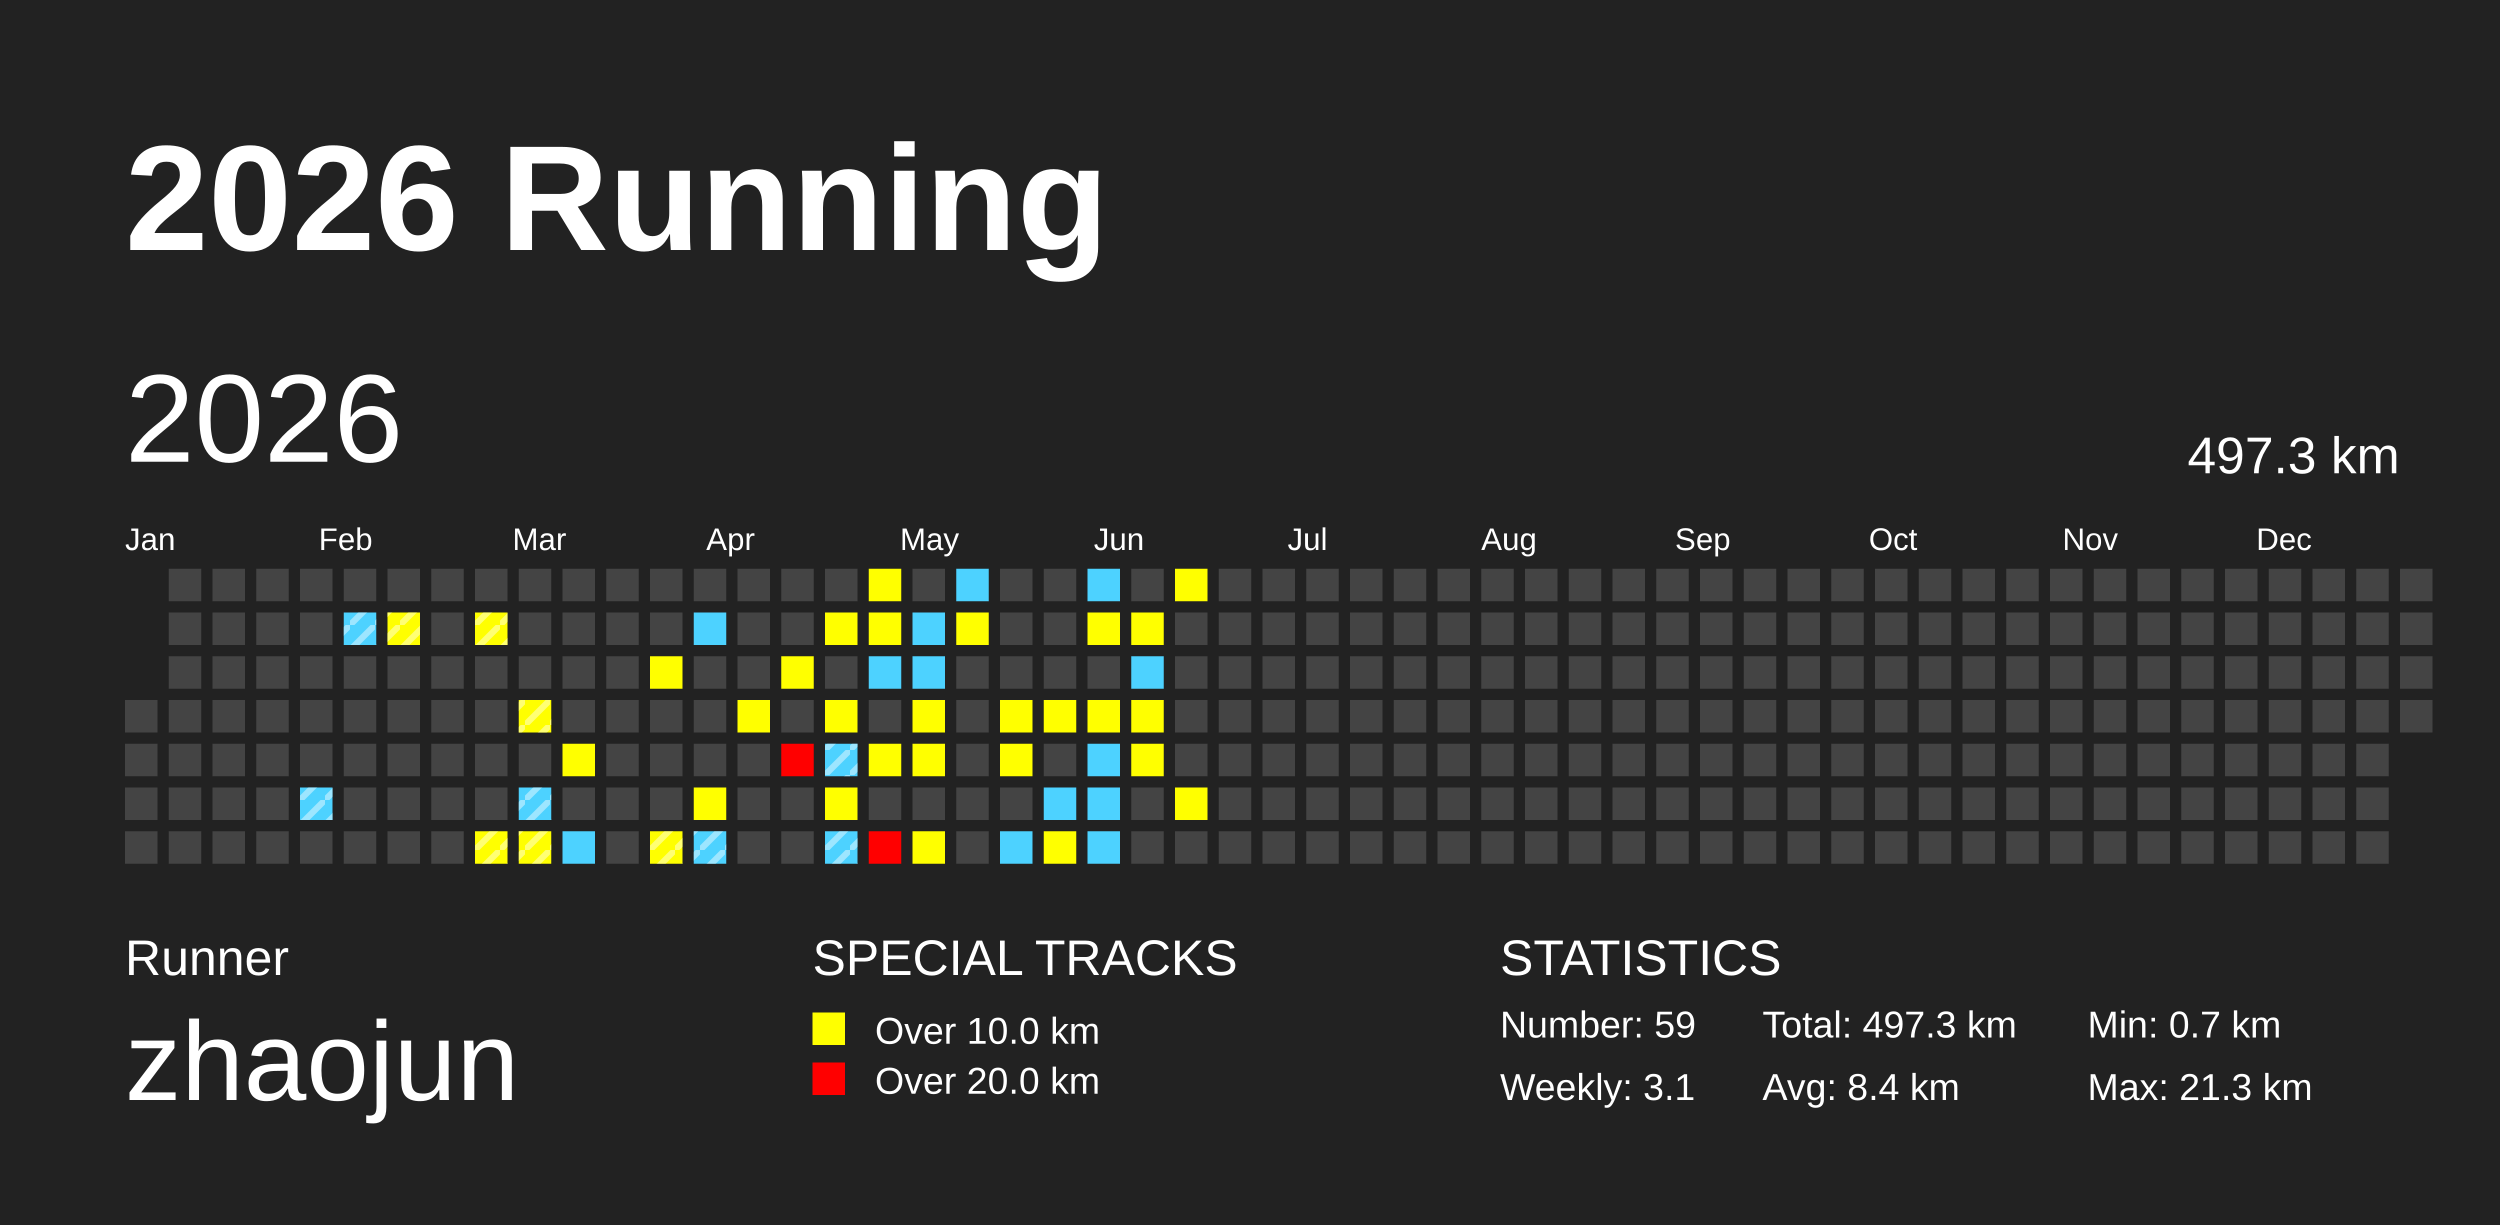
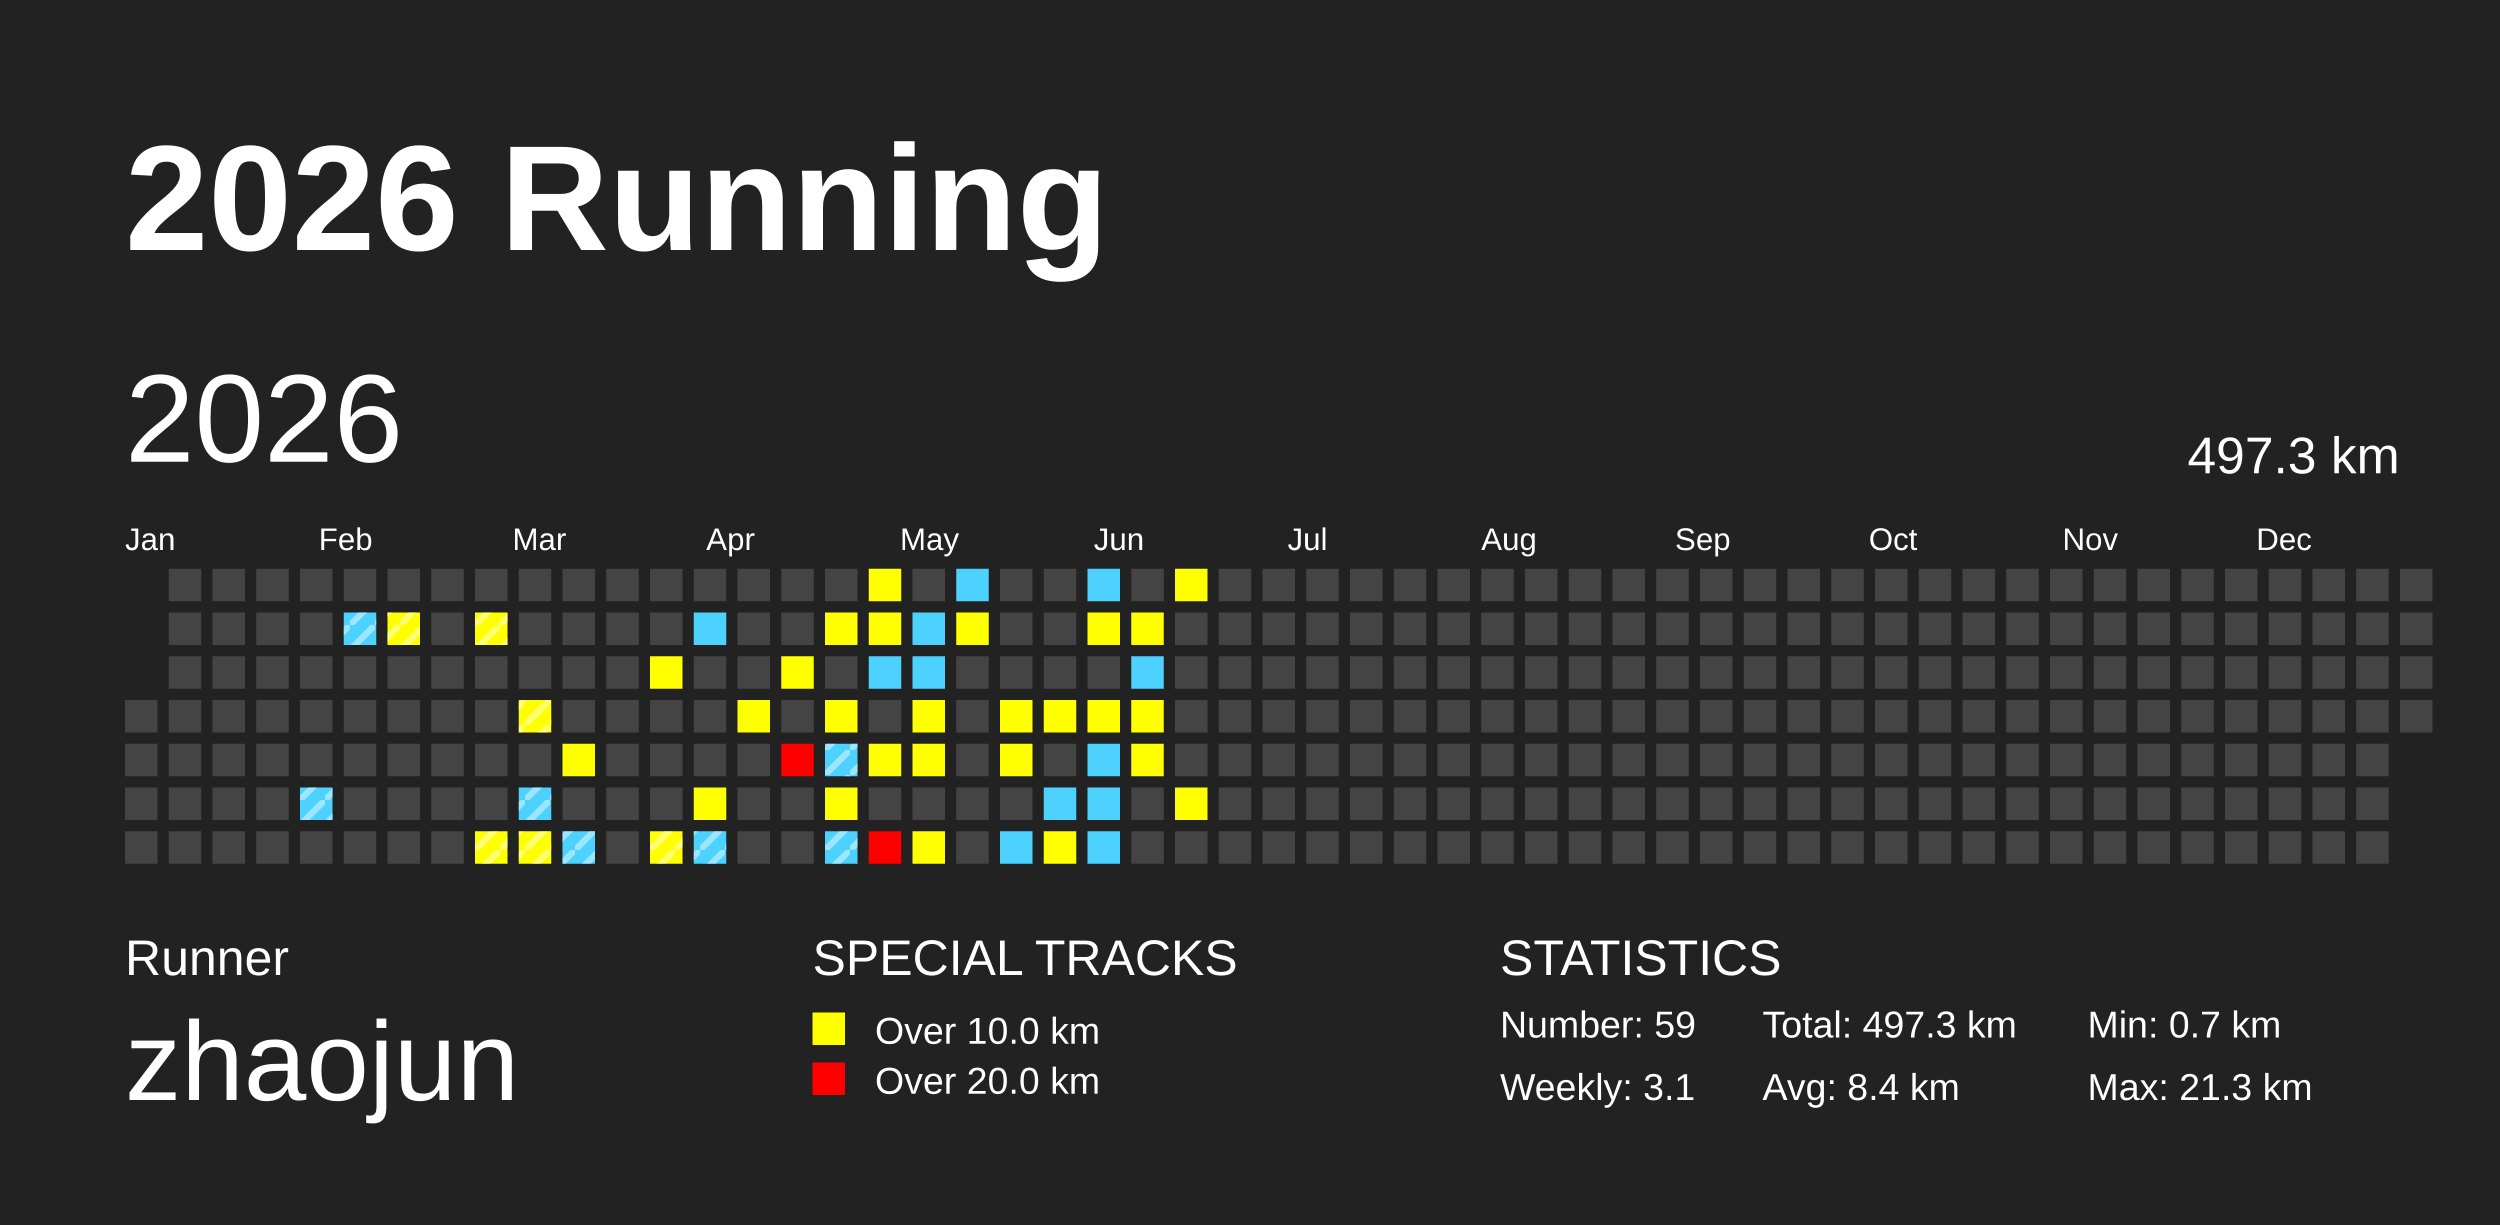
<svg xmlns="http://www.w3.org/2000/svg" baseProfile="full" height="98mm" version="1.1" viewBox="0,0,200,98" width="200mm">
  <defs>
    <pattern height="2" id="indoor-stripe" patternUnits="userSpaceOnUse" width="2">
      <line stroke="white" stroke-opacity="0.45" stroke-width="0.5" x1="0" x2="2" y1="2" y2="0" />
    </pattern>
  </defs>
  <rect fill="#222222" height="98" width="200" x="0" y="0" />
  <text fill="#FFFFFF" style="font-size:12px; font-family:Arial; font-weight:bold;" x="10" y="20">2026 Running</text>
  <text fill="#FFFFFF" style="font-size:4px; font-family:Arial" x="10" y="78">Runner</text>
  <text fill="#FFFFFF" style="font-size:9px; font-family:Arial" x="10" y="88">zhaojun</text>
  <text fill="#FFFFFF" style="font-size:4px; font-family:Arial" x="65" y="78">SPECIAL TRACKS</text>
  <rect fill="yellow" height="2.6" width="2.6" x="65" y="81" />
  <text fill="#FFFFFF" style="font-size:3px; font-family:Arial" x="70" y="83.5">Over 10.0 km</text>
  <rect fill="red" height="2.6" width="2.6" x="65" y="85" />
  <text fill="#FFFFFF" style="font-size:3px; font-family:Arial" x="70" y="87.5">Over 20.0 km</text>
  <text fill="#FFFFFF" style="font-size:4px; font-family:Arial" x="120" y="78">STATISTICS</text>
  <text fill="#FFFFFF" style="font-size:3px; font-family:Arial" x="120" y="83">Number: 59</text>
  <text fill="#FFFFFF" style="font-size:3px; font-family:Arial" x="120" y="88">Weekly: 3.1</text>
  <text fill="#FFFFFF" style="font-size:3px; font-family:Arial" x="141" y="83">Total: 497.3 km</text>
  <text fill="#FFFFFF" style="font-size:3px; font-family:Arial" x="141" y="88">Avg: 8.4 km</text>
  <text fill="#FFFFFF" style="font-size:3px; font-family:Arial" x="167" y="83">Min: 0.7 km</text>
  <text fill="#FFFFFF" style="font-size:3px; font-family:Arial" x="167" y="88">Max: 21.3 km</text>
  <text dominant-baseline="hanging" fill="#FFFFFF" style="font-size:10.0px; font-family:Arial;" x="10" y="30">2026</text>
  <text dominant-baseline="hanging" fill="#FFFFFF" style="font-size:4.125px; font-family:Arial;" x="175" y="35">497.3 km</text>
  <text fill="#FFFFFF" style="font-size:2.5px; font-family:Arial" x="10.0" y="44">Jan</text>
  <text fill="#FFFFFF" style="font-size:2.5px; font-family:Arial" x="25.5" y="44">Feb</text>
  <text fill="#FFFFFF" style="font-size:2.5px; font-family:Arial" x="41.0" y="44">Mar</text>
  <text fill="#FFFFFF" style="font-size:2.5px; font-family:Arial" x="56.5" y="44">Apr</text>
  <text fill="#FFFFFF" style="font-size:2.5px; font-family:Arial" x="72.0" y="44">May</text>
  <text fill="#FFFFFF" style="font-size:2.5px; font-family:Arial" x="87.5" y="44">Jun</text>
  <text fill="#FFFFFF" style="font-size:2.5px; font-family:Arial" x="103.0" y="44">Jul</text>
  <text fill="#FFFFFF" style="font-size:2.5px; font-family:Arial" x="118.5" y="44">Aug</text>
  <text fill="#FFFFFF" style="font-size:2.5px; font-family:Arial" x="134.0" y="44">Sep</text>
  <text fill="#FFFFFF" style="font-size:2.5px; font-family:Arial" x="149.5" y="44">Oct</text>
  <text fill="#FFFFFF" style="font-size:2.5px; font-family:Arial" x="165.0" y="44">Nov</text>
  <text fill="#FFFFFF" style="font-size:2.5px; font-family:Arial" x="180.5" y="44">Dec</text>
  <rect fill="#444444" height="2.6" width="2.6" x="10.0" y="56.0" />
  <rect fill="#444444" height="2.6" width="2.6" x="10.0" y="59.5" />
  <rect fill="#444444" height="2.6" width="2.6" x="10.0" y="63.0" />
  <rect fill="#444444" height="2.6" width="2.6" x="10.0" y="66.5" />
  <rect fill="#444444" height="2.6" width="2.6" x="13.5" y="45.5" />
  <rect fill="#444444" height="2.6" width="2.6" x="13.5" y="49.0" />
  <rect fill="#444444" height="2.6" width="2.6" x="13.5" y="52.5" />
  <rect fill="#444444" height="2.6" width="2.6" x="13.5" y="56.0" />
  <rect fill="#444444" height="2.6" width="2.6" x="13.5" y="59.5" />
  <rect fill="#444444" height="2.6" width="2.6" x="13.5" y="63.0" />
  <rect fill="#444444" height="2.6" width="2.6" x="13.5" y="66.5" />
  <rect fill="#444444" height="2.6" width="2.6" x="17.0" y="45.5" />
  <rect fill="#444444" height="2.6" width="2.6" x="17.0" y="49.0" />
  <rect fill="#444444" height="2.6" width="2.6" x="17.0" y="52.5" />
  <rect fill="#444444" height="2.6" width="2.6" x="17.0" y="56.0" />
  <rect fill="#444444" height="2.6" width="2.6" x="17.0" y="59.5" />
  <rect fill="#444444" height="2.6" width="2.6" x="17.0" y="63.0" />
  <rect fill="#444444" height="2.6" width="2.6" x="17.0" y="66.5" />
  <rect fill="#444444" height="2.6" width="2.6" x="20.5" y="45.5" />
  <rect fill="#444444" height="2.6" width="2.6" x="20.5" y="49.0" />
  <rect fill="#444444" height="2.6" width="2.6" x="20.5" y="52.5" />
  <rect fill="#444444" height="2.6" width="2.6" x="20.5" y="56.0" />
  <rect fill="#444444" height="2.6" width="2.6" x="20.5" y="59.5" />
  <rect fill="#444444" height="2.6" width="2.6" x="20.5" y="63.0" />
  <rect fill="#444444" height="2.6" width="2.6" x="20.5" y="66.5" />
  <rect fill="#444444" height="2.6" width="2.6" x="24.0" y="45.5" />
  <rect fill="#444444" height="2.6" width="2.6" x="24.0" y="49.0" />
  <rect fill="#444444" height="2.6" width="2.6" x="24.0" y="52.5" />
  <rect fill="#444444" height="2.6" width="2.6" x="24.0" y="56.0" />
  <rect fill="#444444" height="2.6" width="2.6" x="24.0" y="59.5" />
  <rect fill="#4dd2ff" height="2.6" width="2.6" x="24.0" y="63.0" />
  <rect fill="url(#indoor-stripe)" height="2.6" style="pointer-events: none;" width="2.6" x="24.0" y="63.0" />
  <rect fill="#444444" height="2.6" width="2.6" x="24.0" y="66.5" />
  <rect fill="#444444" height="2.6" width="2.6" x="27.5" y="45.5" />
  <rect fill="#4dd2ff" height="2.6" width="2.6" x="27.5" y="49.0" />
  <rect fill="url(#indoor-stripe)" height="2.6" style="pointer-events: none;" width="2.6" x="27.5" y="49.0" />
  <rect fill="#444444" height="2.6" width="2.6" x="27.5" y="52.5" />
  <rect fill="#444444" height="2.6" width="2.6" x="27.5" y="56.0" />
  <rect fill="#444444" height="2.6" width="2.6" x="27.5" y="59.5" />
  <rect fill="#444444" height="2.6" width="2.6" x="27.5" y="63.0" />
  <rect fill="#444444" height="2.6" width="2.6" x="27.5" y="66.5" />
  <rect fill="#444444" height="2.6" width="2.6" x="31.0" y="45.5" />
  <rect fill="yellow" height="2.6" width="2.6" x="31.0" y="49.0" />
  <rect fill="url(#indoor-stripe)" height="2.6" style="pointer-events: none;" width="2.6" x="31.0" y="49.0" />
  <rect fill="#444444" height="2.6" width="2.6" x="31.0" y="52.5" />
  <rect fill="#444444" height="2.6" width="2.6" x="31.0" y="56.0" />
  <rect fill="#444444" height="2.6" width="2.6" x="31.0" y="59.5" />
  <rect fill="#444444" height="2.6" width="2.6" x="31.0" y="63.0" />
  <rect fill="#444444" height="2.6" width="2.6" x="31.0" y="66.5" />
  <rect fill="#444444" height="2.6" width="2.6" x="34.5" y="45.5" />
  <rect fill="#444444" height="2.6" width="2.6" x="34.5" y="49.0" />
  <rect fill="#444444" height="2.6" width="2.6" x="34.5" y="52.5" />
  <rect fill="#444444" height="2.6" width="2.6" x="34.5" y="56.0" />
  <rect fill="#444444" height="2.6" width="2.6" x="34.5" y="59.5" />
  <rect fill="#444444" height="2.6" width="2.6" x="34.5" y="63.0" />
  <rect fill="#444444" height="2.6" width="2.6" x="34.5" y="66.5" />
  <rect fill="#444444" height="2.6" width="2.6" x="38.0" y="45.5" />
  <rect fill="yellow" height="2.6" width="2.6" x="38.0" y="49.0" />
  <rect fill="url(#indoor-stripe)" height="2.6" style="pointer-events: none;" width="2.6" x="38.0" y="49.0" />
  <rect fill="#444444" height="2.6" width="2.6" x="38.0" y="52.5" />
  <rect fill="#444444" height="2.6" width="2.6" x="38.0" y="56.0" />
  <rect fill="#444444" height="2.6" width="2.6" x="38.0" y="59.5" />
  <rect fill="#444444" height="2.6" width="2.6" x="38.0" y="63.0" />
  <rect fill="yellow" height="2.6" width="2.6" x="38.0" y="66.5" />
  <rect fill="url(#indoor-stripe)" height="2.6" style="pointer-events: none;" width="2.6" x="38.0" y="66.5" />
  <rect fill="#444444" height="2.6" width="2.6" x="41.5" y="45.5" />
  <rect fill="#444444" height="2.6" width="2.6" x="41.5" y="49.0" />
  <rect fill="#444444" height="2.6" width="2.6" x="41.5" y="52.5" />
  <rect fill="yellow" height="2.6" width="2.6" x="41.5" y="56.0" />
  <rect fill="url(#indoor-stripe)" height="2.6" style="pointer-events: none;" width="2.6" x="41.5" y="56.0" />
  <rect fill="#444444" height="2.6" width="2.6" x="41.5" y="59.5" />
  <rect fill="#4dd2ff" height="2.6" width="2.6" x="41.5" y="63.0" />
  <rect fill="url(#indoor-stripe)" height="2.6" style="pointer-events: none;" width="2.6" x="41.5" y="63.0" />
  <rect fill="yellow" height="2.6" width="2.6" x="41.5" y="66.5" />
  <rect fill="url(#indoor-stripe)" height="2.6" style="pointer-events: none;" width="2.6" x="41.5" y="66.5" />
  <rect fill="#444444" height="2.6" width="2.6" x="45.0" y="45.5" />
  <rect fill="#444444" height="2.6" width="2.6" x="45.0" y="49.0" />
  <rect fill="#444444" height="2.6" width="2.6" x="45.0" y="52.5" />
  <rect fill="#444444" height="2.6" width="2.6" x="45.0" y="56.0" />
  <rect fill="yellow" height="2.6" width="2.6" x="45.0" y="59.5" />
  <rect fill="#444444" height="2.6" width="2.6" x="45.0" y="63.0" />
  <rect fill="#4dd2ff" height="2.6" width="2.6" x="45.0" y="66.5" />
+   <rect fill="url(#indoor-stripe)" height="2.6" style="pointer-events: none;" width="2.6" x="45.0" y="66.5" />
  <rect fill="#444444" height="2.6" width="2.6" x="48.5" y="45.5" />
  <rect fill="#444444" height="2.6" width="2.6" x="48.5" y="49.0" />
  <rect fill="#444444" height="2.6" width="2.6" x="48.5" y="52.5" />
  <rect fill="#444444" height="2.6" width="2.6" x="48.5" y="56.0" />
  <rect fill="#444444" height="2.6" width="2.6" x="48.5" y="59.5" />
  <rect fill="#444444" height="2.6" width="2.6" x="48.5" y="63.0" />
  <rect fill="#444444" height="2.6" width="2.6" x="48.5" y="66.5" />
  <rect fill="#444444" height="2.6" width="2.6" x="52.0" y="45.5" />
  <rect fill="#444444" height="2.6" width="2.6" x="52.0" y="49.0" />
  <rect fill="yellow" height="2.6" width="2.6" x="52.0" y="52.5" />
  <rect fill="#444444" height="2.6" width="2.6" x="52.0" y="56.0" />
  <rect fill="#444444" height="2.6" width="2.6" x="52.0" y="59.5" />
  <rect fill="#444444" height="2.6" width="2.6" x="52.0" y="63.0" />
  <rect fill="yellow" height="2.6" width="2.6" x="52.0" y="66.5" />
  <rect fill="url(#indoor-stripe)" height="2.6" style="pointer-events: none;" width="2.6" x="52.0" y="66.5" />
  <rect fill="#444444" height="2.6" width="2.6" x="55.5" y="45.5" />
  <rect fill="#4dd2ff" height="2.6" width="2.6" x="55.5" y="49.0" />
  <rect fill="#444444" height="2.6" width="2.6" x="55.5" y="52.5" />
  <rect fill="#444444" height="2.6" width="2.6" x="55.5" y="56.0" />
  <rect fill="#444444" height="2.6" width="2.6" x="55.5" y="59.5" />
  <rect fill="yellow" height="2.6" width="2.6" x="55.5" y="63.0" />
  <rect fill="#4dd2ff" height="2.6" width="2.6" x="55.5" y="66.5" />
  <rect fill="url(#indoor-stripe)" height="2.6" style="pointer-events: none;" width="2.6" x="55.5" y="66.5" />
  <rect fill="#444444" height="2.6" width="2.6" x="59.0" y="45.5" />
  <rect fill="#444444" height="2.6" width="2.6" x="59.0" y="49.0" />
  <rect fill="#444444" height="2.6" width="2.6" x="59.0" y="52.5" />
  <rect fill="yellow" height="2.6" width="2.6" x="59.0" y="56.0" />
  <rect fill="#444444" height="2.6" width="2.6" x="59.0" y="59.5" />
  <rect fill="#444444" height="2.6" width="2.6" x="59.0" y="63.0" />
  <rect fill="#444444" height="2.6" width="2.6" x="59.0" y="66.5" />
  <rect fill="#444444" height="2.6" width="2.6" x="62.5" y="45.5" />
  <rect fill="#444444" height="2.6" width="2.6" x="62.5" y="49.0" />
  <rect fill="yellow" height="2.6" width="2.6" x="62.5" y="52.5" />
  <rect fill="#444444" height="2.6" width="2.6" x="62.5" y="56.0" />
  <rect fill="red" height="2.6" width="2.6" x="62.5" y="59.5" />
  <rect fill="#444444" height="2.6" width="2.6" x="62.5" y="63.0" />
  <rect fill="#444444" height="2.6" width="2.6" x="62.5" y="66.5" />
  <rect fill="#444444" height="2.6" width="2.6" x="66.0" y="45.5" />
  <rect fill="yellow" height="2.6" width="2.6" x="66.0" y="49.0" />
  <rect fill="#444444" height="2.6" width="2.6" x="66.0" y="52.5" />
  <rect fill="yellow" height="2.6" width="2.6" x="66.0" y="56.0" />
  <rect fill="#4dd2ff" height="2.6" width="2.6" x="66.0" y="59.5" />
  <rect fill="url(#indoor-stripe)" height="2.6" style="pointer-events: none;" width="2.6" x="66.0" y="59.5" />
  <rect fill="yellow" height="2.6" width="2.6" x="66.0" y="63.0" />
  <rect fill="#4dd2ff" height="2.6" width="2.6" x="66.0" y="66.5" />
  <rect fill="url(#indoor-stripe)" height="2.6" style="pointer-events: none;" width="2.6" x="66.0" y="66.5" />
  <rect fill="yellow" height="2.6" width="2.6" x="69.5" y="45.5" />
  <rect fill="yellow" height="2.6" width="2.6" x="69.5" y="49.0" />
  <rect fill="#4dd2ff" height="2.6" width="2.6" x="69.5" y="52.5" />
  <rect fill="#444444" height="2.6" width="2.6" x="69.5" y="56.0" />
  <rect fill="yellow" height="2.6" width="2.6" x="69.5" y="59.5" />
  <rect fill="#444444" height="2.6" width="2.6" x="69.5" y="63.0" />
  <rect fill="red" height="2.6" width="2.6" x="69.5" y="66.5" />
  <rect fill="#444444" height="2.6" width="2.6" x="73.0" y="45.5" />
  <rect fill="#4dd2ff" height="2.6" width="2.6" x="73.0" y="49.0" />
  <rect fill="#4dd2ff" height="2.6" width="2.6" x="73.0" y="52.5" />
  <rect fill="yellow" height="2.6" width="2.6" x="73.0" y="56.0" />
  <rect fill="yellow" height="2.6" width="2.6" x="73.0" y="59.5" />
  <rect fill="#444444" height="2.6" width="2.6" x="73.0" y="63.0" />
  <rect fill="yellow" height="2.6" width="2.6" x="73.0" y="66.5" />
  <rect fill="#4dd2ff" height="2.6" width="2.6" x="76.5" y="45.5" />
  <rect fill="yellow" height="2.6" width="2.6" x="76.5" y="49.0" />
  <rect fill="#444444" height="2.6" width="2.6" x="76.5" y="52.5" />
  <rect fill="#444444" height="2.6" width="2.6" x="76.5" y="56.0" />
  <rect fill="#444444" height="2.6" width="2.6" x="76.5" y="59.5" />
  <rect fill="#444444" height="2.6" width="2.6" x="76.5" y="63.0" />
  <rect fill="#444444" height="2.6" width="2.6" x="76.5" y="66.5" />
  <rect fill="#444444" height="2.6" width="2.6" x="80.0" y="45.5" />
  <rect fill="#444444" height="2.6" width="2.6" x="80.0" y="49.0" />
  <rect fill="#444444" height="2.6" width="2.6" x="80.0" y="52.5" />
  <rect fill="yellow" height="2.6" width="2.6" x="80.0" y="56.0" />
  <rect fill="yellow" height="2.6" width="2.6" x="80.0" y="59.5" />
  <rect fill="#444444" height="2.6" width="2.6" x="80.0" y="63.0" />
  <rect fill="#4dd2ff" height="2.6" width="2.6" x="80.0" y="66.5" />
  <rect fill="#444444" height="2.6" width="2.6" x="83.5" y="45.5" />
  <rect fill="#444444" height="2.6" width="2.6" x="83.5" y="49.0" />
  <rect fill="#444444" height="2.6" width="2.6" x="83.5" y="52.5" />
  <rect fill="yellow" height="2.6" width="2.6" x="83.5" y="56.0" />
  <rect fill="#444444" height="2.6" width="2.6" x="83.5" y="59.5" />
  <rect fill="#4dd2ff" height="2.6" width="2.6" x="83.5" y="63.0" />
  <rect fill="yellow" height="2.6" width="2.6" x="83.5" y="66.5" />
  <rect fill="#4dd2ff" height="2.6" width="2.6" x="87.0" y="45.5" />
  <rect fill="yellow" height="2.6" width="2.6" x="87.0" y="49.0" />
  <rect fill="#444444" height="2.6" width="2.6" x="87.0" y="52.5" />
  <rect fill="yellow" height="2.6" width="2.6" x="87.0" y="56.0" />
  <rect fill="#4dd2ff" height="2.6" width="2.6" x="87.0" y="59.5" />
  <rect fill="#4dd2ff" height="2.6" width="2.6" x="87.0" y="63.0" />
  <rect fill="#4dd2ff" height="2.6" width="2.6" x="87.0" y="66.5" />
  <rect fill="#444444" height="2.6" width="2.6" x="90.5" y="45.5" />
  <rect fill="yellow" height="2.6" width="2.6" x="90.5" y="49.0" />
  <rect fill="#4dd2ff" height="2.6" width="2.6" x="90.5" y="52.5" />
  <rect fill="yellow" height="2.6" width="2.6" x="90.5" y="56.0" />
  <rect fill="yellow" height="2.6" width="2.6" x="90.5" y="59.5" />
  <rect fill="#444444" height="2.6" width="2.6" x="90.5" y="63.0" />
  <rect fill="#444444" height="2.6" width="2.6" x="90.5" y="66.5" />
  <rect fill="yellow" height="2.6" width="2.6" x="94.0" y="45.5" />
  <rect fill="#444444" height="2.6" width="2.6" x="94.0" y="49.0" />
  <rect fill="#444444" height="2.6" width="2.6" x="94.0" y="52.5" />
  <rect fill="#444444" height="2.6" width="2.6" x="94.0" y="56.0" />
  <rect fill="#444444" height="2.6" width="2.6" x="94.0" y="59.5" />
  <rect fill="yellow" height="2.6" width="2.6" x="94.0" y="63.0" />
  <rect fill="#444444" height="2.6" width="2.6" x="94.0" y="66.5" />
  <rect fill="#444444" height="2.6" width="2.6" x="97.5" y="45.5" />
  <rect fill="#444444" height="2.6" width="2.6" x="97.5" y="49.0" />
  <rect fill="#444444" height="2.6" width="2.6" x="97.5" y="52.5" />
  <rect fill="#444444" height="2.6" width="2.6" x="97.5" y="56.0" />
  <rect fill="#444444" height="2.6" width="2.6" x="97.5" y="59.5" />
  <rect fill="#444444" height="2.6" width="2.6" x="97.5" y="63.0" />
  <rect fill="#444444" height="2.6" width="2.6" x="97.5" y="66.5" />
  <rect fill="#444444" height="2.6" width="2.6" x="101.0" y="45.5" />
  <rect fill="#444444" height="2.6" width="2.6" x="101.0" y="49.0" />
  <rect fill="#444444" height="2.6" width="2.6" x="101.0" y="52.5" />
  <rect fill="#444444" height="2.6" width="2.6" x="101.0" y="56.0" />
  <rect fill="#444444" height="2.6" width="2.6" x="101.0" y="59.5" />
  <rect fill="#444444" height="2.6" width="2.6" x="101.0" y="63.0" />
  <rect fill="#444444" height="2.6" width="2.6" x="101.0" y="66.5" />
  <rect fill="#444444" height="2.6" width="2.6" x="104.5" y="45.5" />
  <rect fill="#444444" height="2.6" width="2.6" x="104.5" y="49.0" />
  <rect fill="#444444" height="2.6" width="2.6" x="104.5" y="52.5" />
  <rect fill="#444444" height="2.6" width="2.6" x="104.5" y="56.0" />
  <rect fill="#444444" height="2.6" width="2.6" x="104.5" y="59.5" />
  <rect fill="#444444" height="2.6" width="2.6" x="104.5" y="63.0" />
  <rect fill="#444444" height="2.6" width="2.6" x="104.5" y="66.5" />
  <rect fill="#444444" height="2.6" width="2.6" x="108.0" y="45.5" />
  <rect fill="#444444" height="2.6" width="2.6" x="108.0" y="49.0" />
  <rect fill="#444444" height="2.6" width="2.6" x="108.0" y="52.5" />
  <rect fill="#444444" height="2.6" width="2.6" x="108.0" y="56.0" />
  <rect fill="#444444" height="2.6" width="2.6" x="108.0" y="59.5" />
  <rect fill="#444444" height="2.6" width="2.6" x="108.0" y="63.0" />
  <rect fill="#444444" height="2.6" width="2.6" x="108.0" y="66.5" />
  <rect fill="#444444" height="2.6" width="2.6" x="111.5" y="45.5" />
  <rect fill="#444444" height="2.6" width="2.6" x="111.5" y="49.0" />
  <rect fill="#444444" height="2.6" width="2.6" x="111.5" y="52.5" />
  <rect fill="#444444" height="2.6" width="2.6" x="111.5" y="56.0" />
  <rect fill="#444444" height="2.6" width="2.6" x="111.5" y="59.5" />
  <rect fill="#444444" height="2.6" width="2.6" x="111.5" y="63.0" />
  <rect fill="#444444" height="2.6" width="2.6" x="111.5" y="66.5" />
  <rect fill="#444444" height="2.6" width="2.6" x="115.0" y="45.5" />
  <rect fill="#444444" height="2.6" width="2.6" x="115.0" y="49.0" />
  <rect fill="#444444" height="2.6" width="2.6" x="115.0" y="52.5" />
  <rect fill="#444444" height="2.6" width="2.6" x="115.0" y="56.0" />
  <rect fill="#444444" height="2.6" width="2.6" x="115.0" y="59.5" />
  <rect fill="#444444" height="2.6" width="2.6" x="115.0" y="63.0" />
  <rect fill="#444444" height="2.6" width="2.6" x="115.0" y="66.5" />
  <rect fill="#444444" height="2.6" width="2.6" x="118.5" y="45.5" />
  <rect fill="#444444" height="2.6" width="2.6" x="118.5" y="49.0" />
  <rect fill="#444444" height="2.6" width="2.6" x="118.5" y="52.5" />
  <rect fill="#444444" height="2.6" width="2.6" x="118.5" y="56.0" />
  <rect fill="#444444" height="2.6" width="2.6" x="118.5" y="59.5" />
  <rect fill="#444444" height="2.6" width="2.6" x="118.5" y="63.0" />
  <rect fill="#444444" height="2.6" width="2.6" x="118.5" y="66.5" />
  <rect fill="#444444" height="2.6" width="2.6" x="122.0" y="45.5" />
  <rect fill="#444444" height="2.6" width="2.6" x="122.0" y="49.0" />
  <rect fill="#444444" height="2.6" width="2.6" x="122.0" y="52.5" />
  <rect fill="#444444" height="2.6" width="2.6" x="122.0" y="56.0" />
  <rect fill="#444444" height="2.6" width="2.6" x="122.0" y="59.5" />
  <rect fill="#444444" height="2.6" width="2.6" x="122.0" y="63.0" />
  <rect fill="#444444" height="2.6" width="2.6" x="122.0" y="66.5" />
  <rect fill="#444444" height="2.6" width="2.6" x="125.5" y="45.5" />
  <rect fill="#444444" height="2.6" width="2.6" x="125.5" y="49.0" />
  <rect fill="#444444" height="2.6" width="2.6" x="125.5" y="52.5" />
  <rect fill="#444444" height="2.6" width="2.6" x="125.5" y="56.0" />
  <rect fill="#444444" height="2.6" width="2.6" x="125.5" y="59.5" />
  <rect fill="#444444" height="2.6" width="2.6" x="125.5" y="63.0" />
  <rect fill="#444444" height="2.6" width="2.6" x="125.5" y="66.5" />
  <rect fill="#444444" height="2.6" width="2.6" x="129.0" y="45.5" />
  <rect fill="#444444" height="2.6" width="2.6" x="129.0" y="49.0" />
  <rect fill="#444444" height="2.6" width="2.6" x="129.0" y="52.5" />
  <rect fill="#444444" height="2.6" width="2.6" x="129.0" y="56.0" />
  <rect fill="#444444" height="2.6" width="2.6" x="129.0" y="59.5" />
  <rect fill="#444444" height="2.6" width="2.6" x="129.0" y="63.0" />
  <rect fill="#444444" height="2.6" width="2.6" x="129.0" y="66.5" />
  <rect fill="#444444" height="2.6" width="2.6" x="132.5" y="45.5" />
  <rect fill="#444444" height="2.6" width="2.6" x="132.5" y="49.0" />
  <rect fill="#444444" height="2.6" width="2.6" x="132.5" y="52.5" />
  <rect fill="#444444" height="2.6" width="2.6" x="132.5" y="56.0" />
  <rect fill="#444444" height="2.6" width="2.6" x="132.5" y="59.5" />
  <rect fill="#444444" height="2.6" width="2.6" x="132.5" y="63.0" />
  <rect fill="#444444" height="2.6" width="2.6" x="132.5" y="66.5" />
  <rect fill="#444444" height="2.6" width="2.6" x="136.0" y="45.5" />
  <rect fill="#444444" height="2.6" width="2.6" x="136.0" y="49.0" />
  <rect fill="#444444" height="2.6" width="2.6" x="136.0" y="52.5" />
  <rect fill="#444444" height="2.6" width="2.6" x="136.0" y="56.0" />
  <rect fill="#444444" height="2.6" width="2.6" x="136.0" y="59.5" />
  <rect fill="#444444" height="2.6" width="2.6" x="136.0" y="63.0" />
  <rect fill="#444444" height="2.6" width="2.6" x="136.0" y="66.5" />
  <rect fill="#444444" height="2.6" width="2.6" x="139.5" y="45.5" />
  <rect fill="#444444" height="2.6" width="2.6" x="139.5" y="49.0" />
  <rect fill="#444444" height="2.6" width="2.6" x="139.5" y="52.5" />
  <rect fill="#444444" height="2.6" width="2.6" x="139.5" y="56.0" />
  <rect fill="#444444" height="2.6" width="2.6" x="139.5" y="59.5" />
  <rect fill="#444444" height="2.6" width="2.6" x="139.5" y="63.0" />
  <rect fill="#444444" height="2.6" width="2.6" x="139.5" y="66.5" />
  <rect fill="#444444" height="2.6" width="2.6" x="143.0" y="45.5" />
  <rect fill="#444444" height="2.6" width="2.6" x="143.0" y="49.0" />
  <rect fill="#444444" height="2.6" width="2.6" x="143.0" y="52.5" />
  <rect fill="#444444" height="2.6" width="2.6" x="143.0" y="56.0" />
  <rect fill="#444444" height="2.6" width="2.6" x="143.0" y="59.5" />
  <rect fill="#444444" height="2.6" width="2.6" x="143.0" y="63.0" />
  <rect fill="#444444" height="2.6" width="2.6" x="143.0" y="66.5" />
  <rect fill="#444444" height="2.6" width="2.6" x="146.5" y="45.5" />
  <rect fill="#444444" height="2.6" width="2.6" x="146.5" y="49.0" />
  <rect fill="#444444" height="2.6" width="2.6" x="146.5" y="52.5" />
  <rect fill="#444444" height="2.6" width="2.6" x="146.5" y="56.0" />
  <rect fill="#444444" height="2.6" width="2.6" x="146.5" y="59.5" />
  <rect fill="#444444" height="2.6" width="2.6" x="146.5" y="63.0" />
  <rect fill="#444444" height="2.6" width="2.6" x="146.5" y="66.5" />
  <rect fill="#444444" height="2.6" width="2.6" x="150.0" y="45.5" />
  <rect fill="#444444" height="2.6" width="2.6" x="150.0" y="49.0" />
  <rect fill="#444444" height="2.6" width="2.6" x="150.0" y="52.5" />
  <rect fill="#444444" height="2.6" width="2.6" x="150.0" y="56.0" />
  <rect fill="#444444" height="2.6" width="2.6" x="150.0" y="59.5" />
  <rect fill="#444444" height="2.6" width="2.6" x="150.0" y="63.0" />
  <rect fill="#444444" height="2.6" width="2.6" x="150.0" y="66.5" />
  <rect fill="#444444" height="2.6" width="2.6" x="153.5" y="45.5" />
  <rect fill="#444444" height="2.6" width="2.6" x="153.5" y="49.0" />
  <rect fill="#444444" height="2.6" width="2.6" x="153.5" y="52.5" />
  <rect fill="#444444" height="2.6" width="2.6" x="153.5" y="56.0" />
  <rect fill="#444444" height="2.6" width="2.6" x="153.5" y="59.5" />
  <rect fill="#444444" height="2.6" width="2.6" x="153.5" y="63.0" />
  <rect fill="#444444" height="2.6" width="2.6" x="153.5" y="66.5" />
  <rect fill="#444444" height="2.6" width="2.6" x="157.0" y="45.5" />
  <rect fill="#444444" height="2.6" width="2.6" x="157.0" y="49.0" />
  <rect fill="#444444" height="2.6" width="2.6" x="157.0" y="52.5" />
  <rect fill="#444444" height="2.6" width="2.6" x="157.0" y="56.0" />
  <rect fill="#444444" height="2.6" width="2.6" x="157.0" y="59.5" />
  <rect fill="#444444" height="2.6" width="2.6" x="157.0" y="63.0" />
  <rect fill="#444444" height="2.6" width="2.6" x="157.0" y="66.5" />
  <rect fill="#444444" height="2.6" width="2.6" x="160.5" y="45.5" />
  <rect fill="#444444" height="2.6" width="2.6" x="160.5" y="49.0" />
  <rect fill="#444444" height="2.6" width="2.6" x="160.5" y="52.5" />
  <rect fill="#444444" height="2.6" width="2.6" x="160.5" y="56.0" />
  <rect fill="#444444" height="2.6" width="2.6" x="160.5" y="59.5" />
  <rect fill="#444444" height="2.6" width="2.6" x="160.5" y="63.0" />
  <rect fill="#444444" height="2.6" width="2.6" x="160.5" y="66.5" />
  <rect fill="#444444" height="2.6" width="2.6" x="164.0" y="45.5" />
  <rect fill="#444444" height="2.6" width="2.6" x="164.0" y="49.0" />
  <rect fill="#444444" height="2.6" width="2.6" x="164.0" y="52.5" />
  <rect fill="#444444" height="2.6" width="2.6" x="164.0" y="56.0" />
  <rect fill="#444444" height="2.6" width="2.6" x="164.0" y="59.5" />
  <rect fill="#444444" height="2.6" width="2.6" x="164.0" y="63.0" />
  <rect fill="#444444" height="2.6" width="2.6" x="164.0" y="66.5" />
  <rect fill="#444444" height="2.6" width="2.6" x="167.5" y="45.5" />
  <rect fill="#444444" height="2.6" width="2.6" x="167.5" y="49.0" />
  <rect fill="#444444" height="2.6" width="2.6" x="167.5" y="52.5" />
  <rect fill="#444444" height="2.6" width="2.6" x="167.5" y="56.0" />
  <rect fill="#444444" height="2.6" width="2.6" x="167.5" y="59.5" />
  <rect fill="#444444" height="2.6" width="2.6" x="167.5" y="63.0" />
  <rect fill="#444444" height="2.6" width="2.6" x="167.5" y="66.5" />
  <rect fill="#444444" height="2.6" width="2.6" x="171.0" y="45.5" />
  <rect fill="#444444" height="2.6" width="2.6" x="171.0" y="49.0" />
  <rect fill="#444444" height="2.6" width="2.6" x="171.0" y="52.5" />
  <rect fill="#444444" height="2.6" width="2.6" x="171.0" y="56.0" />
  <rect fill="#444444" height="2.6" width="2.6" x="171.0" y="59.5" />
  <rect fill="#444444" height="2.6" width="2.6" x="171.0" y="63.0" />
  <rect fill="#444444" height="2.6" width="2.6" x="171.0" y="66.5" />
  <rect fill="#444444" height="2.6" width="2.6" x="174.5" y="45.5" />
  <rect fill="#444444" height="2.6" width="2.6" x="174.5" y="49.0" />
  <rect fill="#444444" height="2.6" width="2.6" x="174.5" y="52.5" />
  <rect fill="#444444" height="2.6" width="2.6" x="174.5" y="56.0" />
  <rect fill="#444444" height="2.6" width="2.6" x="174.5" y="59.5" />
  <rect fill="#444444" height="2.6" width="2.6" x="174.5" y="63.0" />
  <rect fill="#444444" height="2.6" width="2.6" x="174.5" y="66.5" />
  <rect fill="#444444" height="2.6" width="2.6" x="178.0" y="45.5" />
  <rect fill="#444444" height="2.6" width="2.6" x="178.0" y="49.0" />
  <rect fill="#444444" height="2.6" width="2.6" x="178.0" y="52.5" />
  <rect fill="#444444" height="2.6" width="2.6" x="178.0" y="56.0" />
  <rect fill="#444444" height="2.6" width="2.6" x="178.0" y="59.5" />
  <rect fill="#444444" height="2.6" width="2.6" x="178.0" y="63.0" />
  <rect fill="#444444" height="2.6" width="2.6" x="178.0" y="66.5" />
  <rect fill="#444444" height="2.6" width="2.6" x="181.5" y="45.5" />
  <rect fill="#444444" height="2.6" width="2.6" x="181.5" y="49.0" />
  <rect fill="#444444" height="2.6" width="2.6" x="181.5" y="52.5" />
  <rect fill="#444444" height="2.6" width="2.6" x="181.5" y="56.0" />
  <rect fill="#444444" height="2.6" width="2.6" x="181.5" y="59.5" />
  <rect fill="#444444" height="2.6" width="2.6" x="181.5" y="63.0" />
  <rect fill="#444444" height="2.6" width="2.6" x="181.5" y="66.5" />
  <rect fill="#444444" height="2.6" width="2.6" x="185.0" y="45.5" />
  <rect fill="#444444" height="2.6" width="2.6" x="185.0" y="49.0" />
  <rect fill="#444444" height="2.6" width="2.6" x="185.0" y="52.5" />
  <rect fill="#444444" height="2.6" width="2.6" x="185.0" y="56.0" />
  <rect fill="#444444" height="2.6" width="2.6" x="185.0" y="59.5" />
  <rect fill="#444444" height="2.6" width="2.6" x="185.0" y="63.0" />
  <rect fill="#444444" height="2.6" width="2.6" x="185.0" y="66.5" />
  <rect fill="#444444" height="2.6" width="2.6" x="188.5" y="45.5" />
  <rect fill="#444444" height="2.6" width="2.6" x="188.5" y="49.0" />
  <rect fill="#444444" height="2.6" width="2.6" x="188.5" y="52.5" />
  <rect fill="#444444" height="2.6" width="2.6" x="188.5" y="56.0" />
  <rect fill="#444444" height="2.6" width="2.6" x="188.5" y="59.5" />
  <rect fill="#444444" height="2.6" width="2.6" x="188.5" y="63.0" />
  <rect fill="#444444" height="2.6" width="2.6" x="188.5" y="66.5" />
  <rect fill="#444444" height="2.6" width="2.6" x="192.0" y="45.5" />
  <rect fill="#444444" height="2.6" width="2.6" x="192.0" y="49.0" />
  <rect fill="#444444" height="2.6" width="2.6" x="192.0" y="52.5" />
  <rect fill="#444444" height="2.6" width="2.6" x="192.0" y="56.0" />
</svg>
